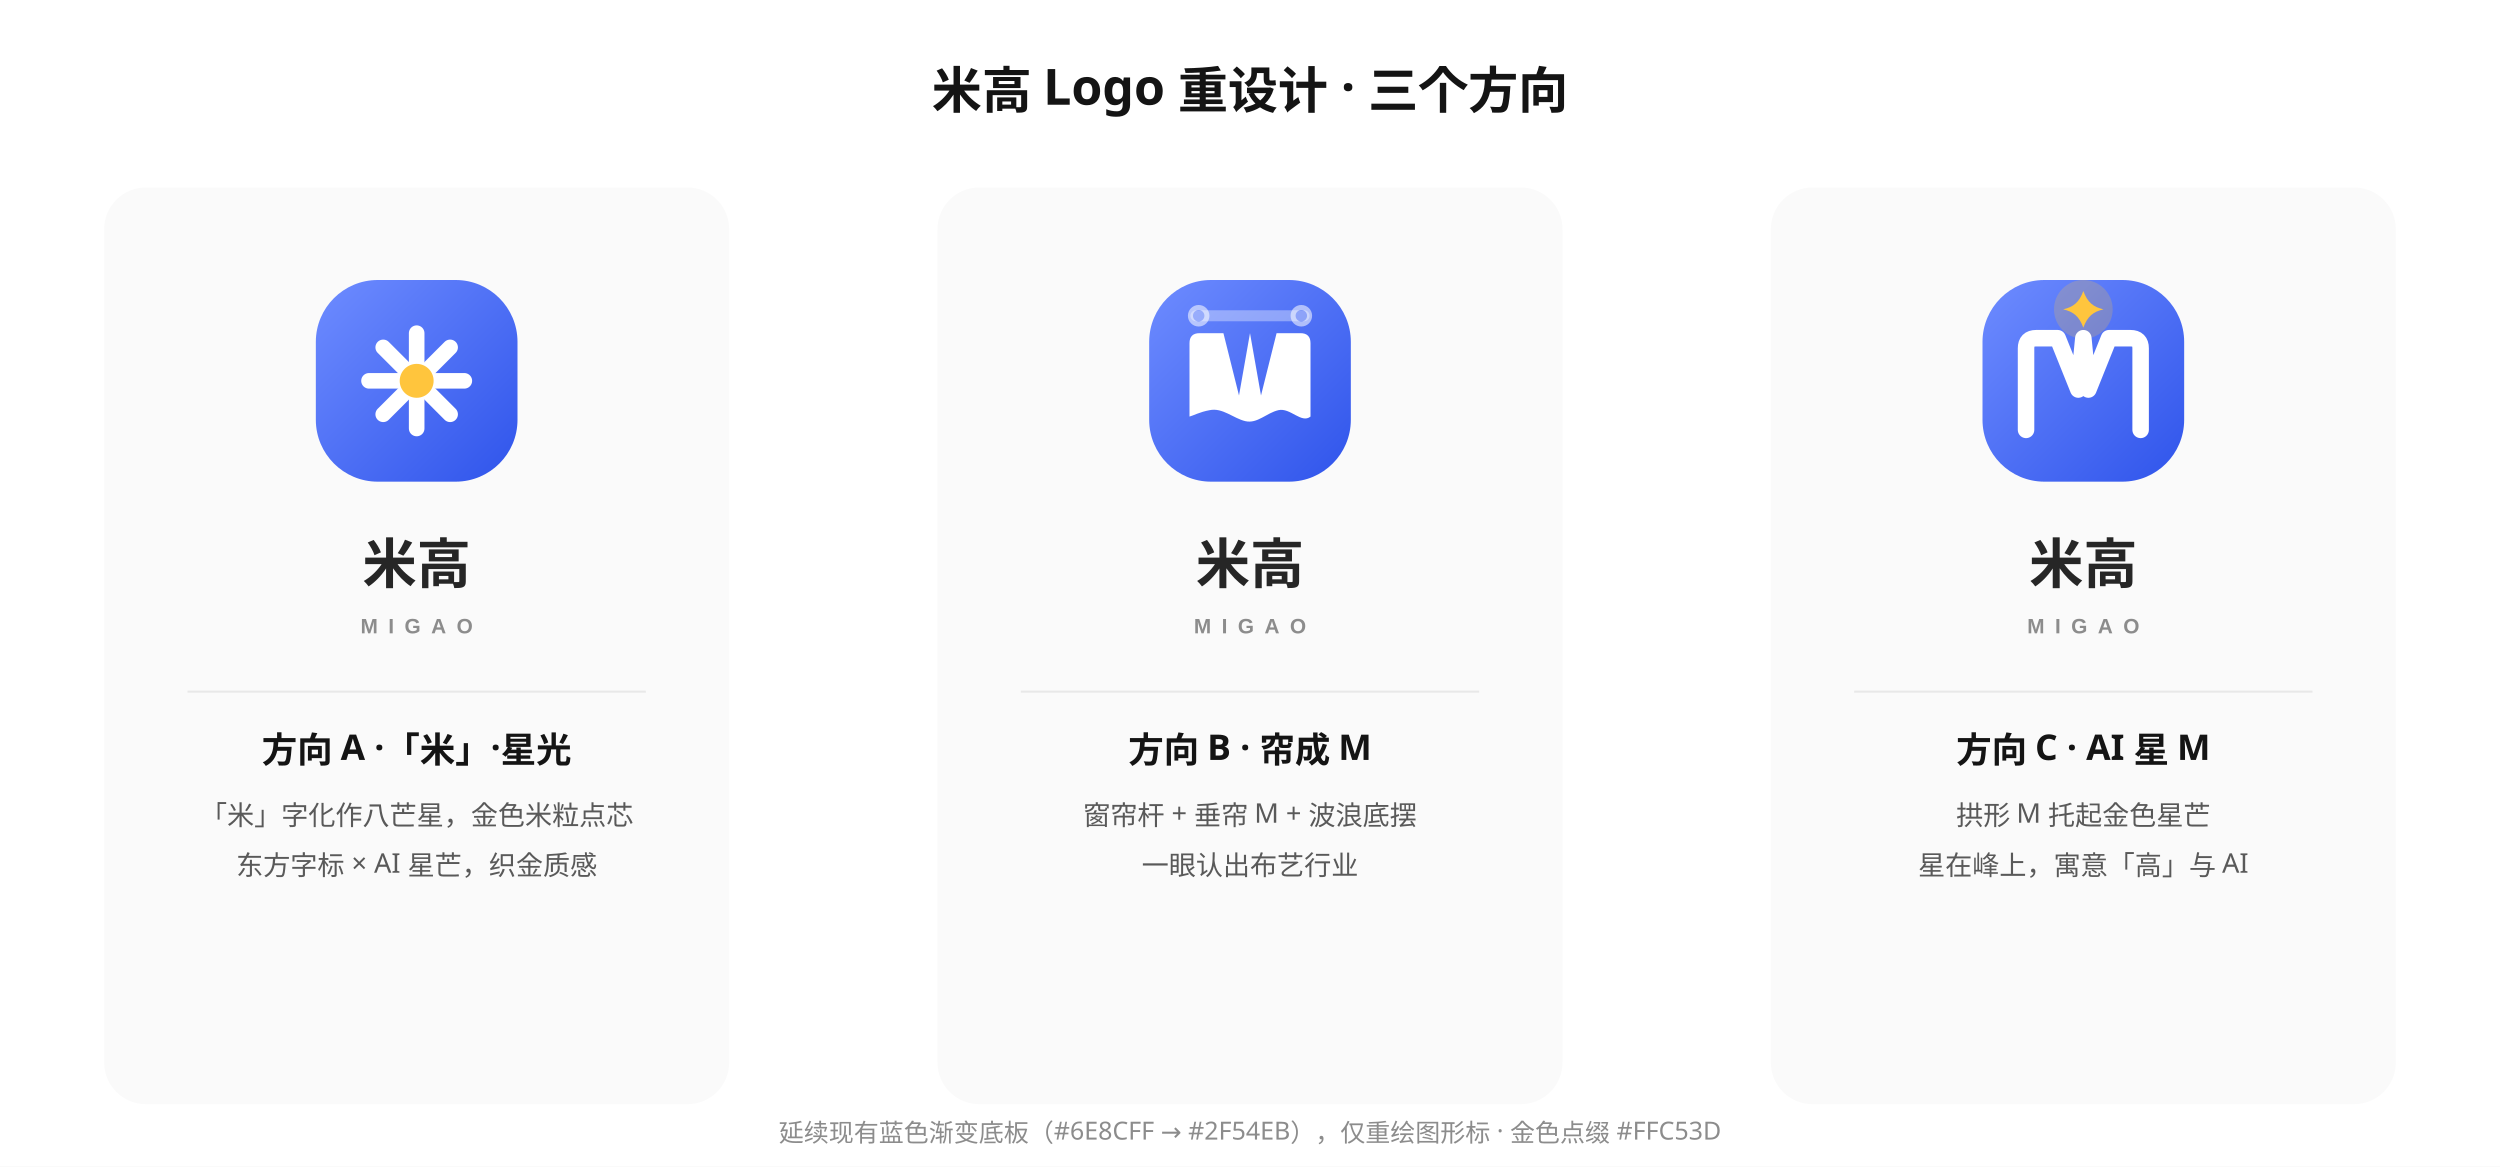
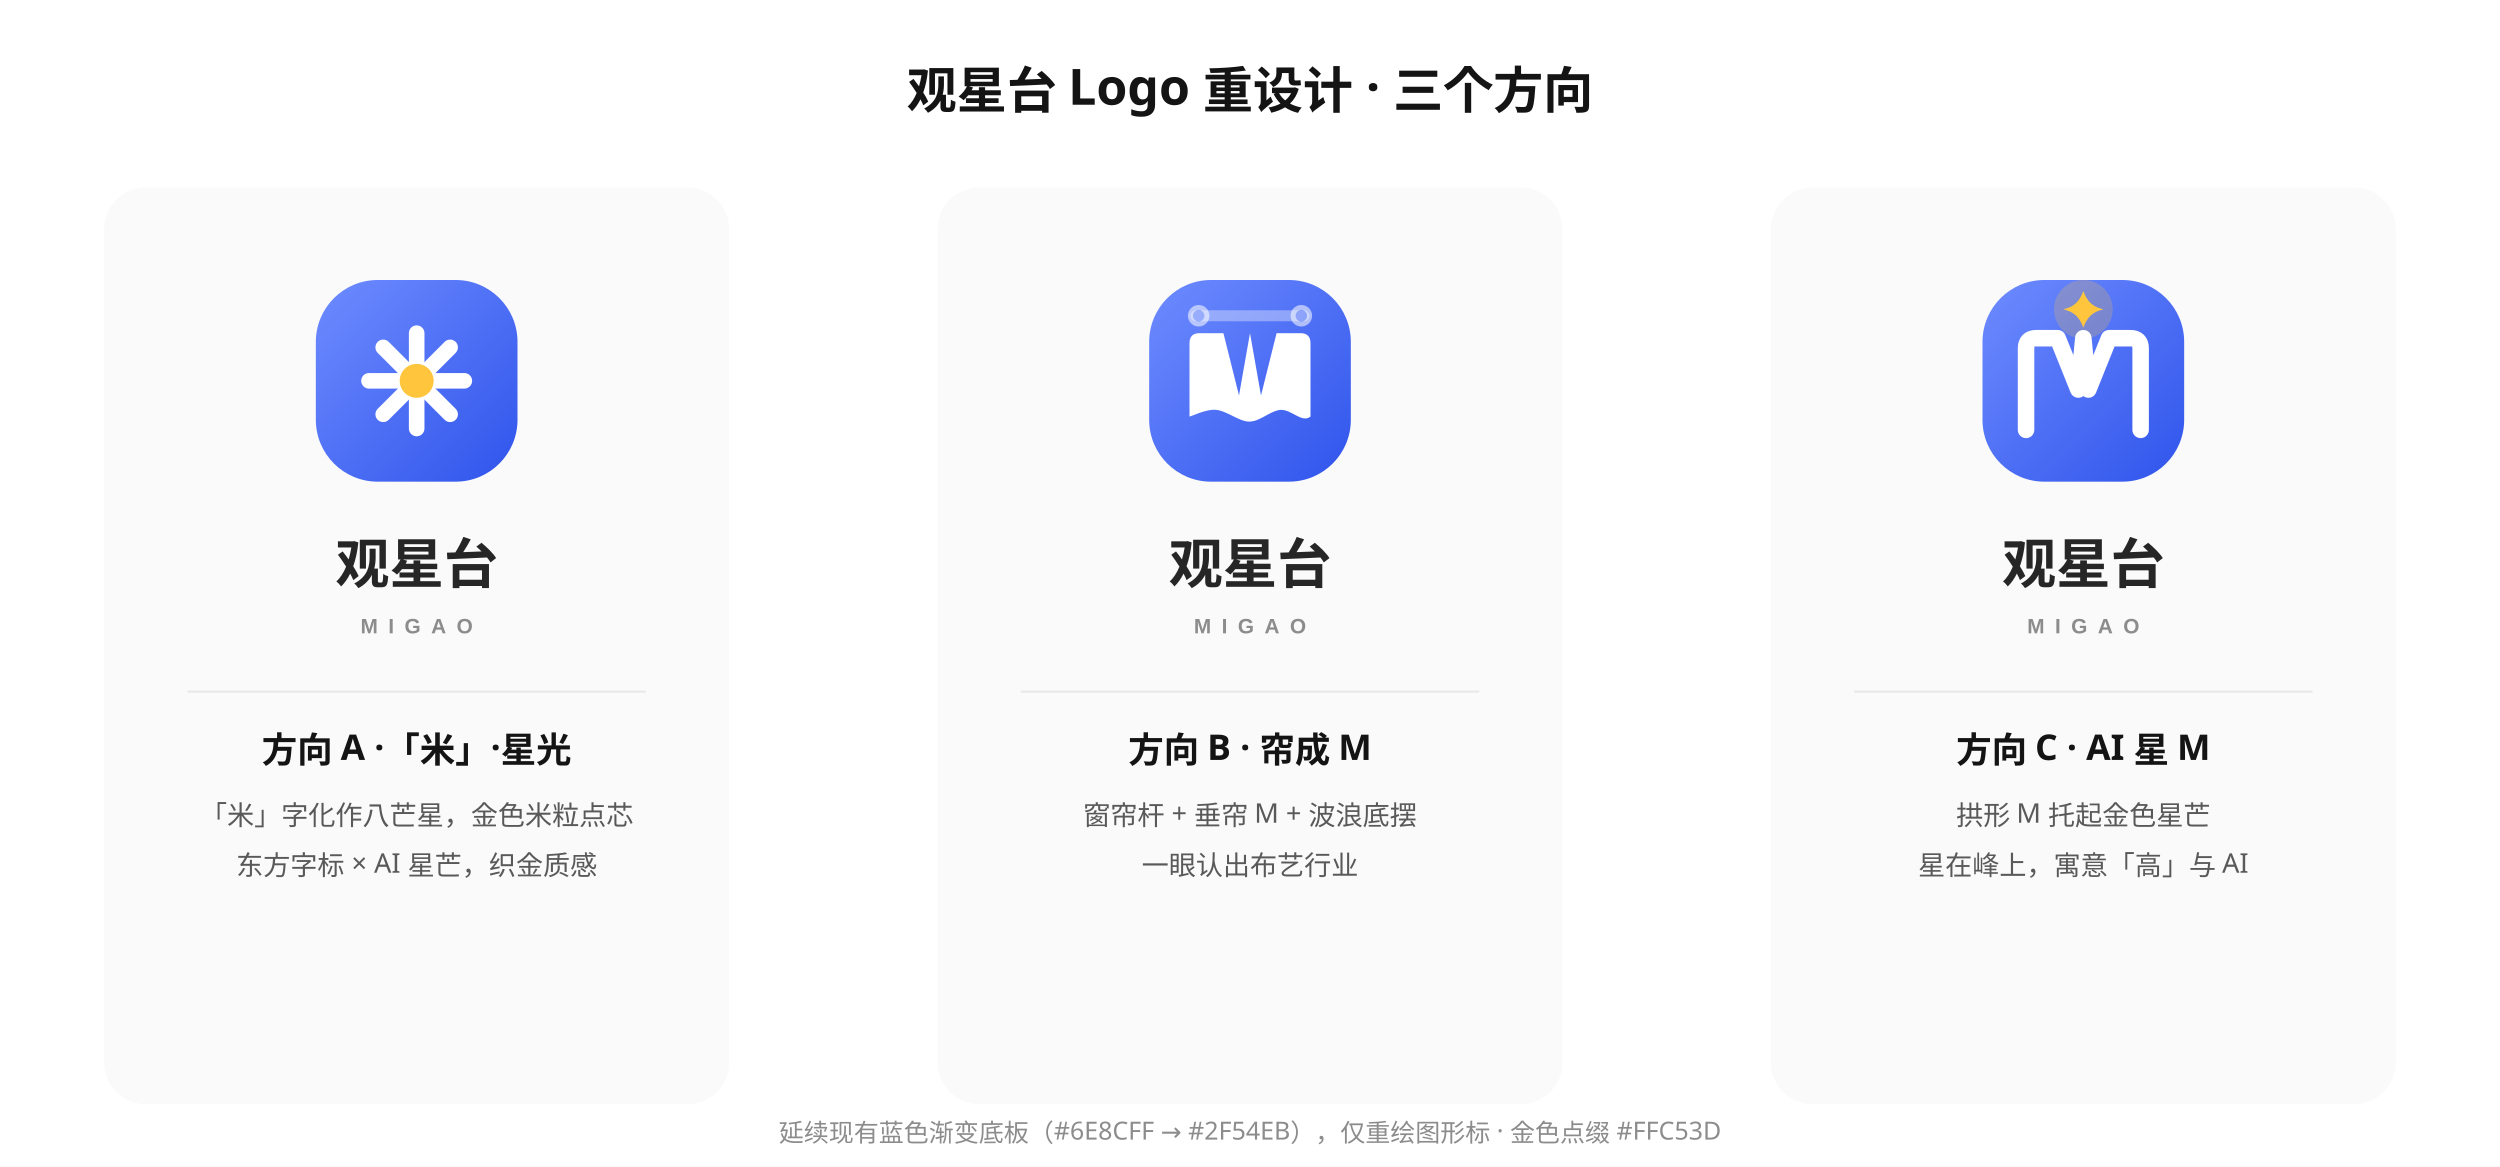
<svg xmlns="http://www.w3.org/2000/svg" viewBox="0 0 1200 560" font-family="'PingFang SC','Hiragino Sans GB','Source Han Sans SC','Microsoft YaHei',sans-serif">
  <rect width="1200" height="560" fill="#FFFFFF" />
-   <text x="600" y="52" text-anchor="middle" font-size="24" font-weight="700" fill="#141414">米高 Logo 重设计 · 三个方向</text>
+   <text x="600" y="52" text-anchor="middle" font-size="24" font-weight="700" fill="#141414">观星台 Logo 重设计 · 三个方向</text>
  <rect x="50" y="90" width="300" height="440" rx="20" fill="#FAFAFA" />
  <g transform="translate(147.2 130) scale(2.2)">
    <rect x="2" y="2" width="44" height="44" rx="13.5" fill="url(#oa)" />
    <g stroke="#FFFFFF" stroke-width="3.4" stroke-linecap="round">
      <path d="M24 13.6V34.4" />
      <path d="M13.6 24H34.4" />
      <path d="M16.7 16.7L31.3 31.3" />
      <path d="M31.3 16.7L16.7 31.3" />
    </g>
    <circle cx="24" cy="24" r="3.7" fill="#FFC53D" />
  </g>
-   <text x="200" y="280" text-anchor="middle" font-size="26" font-weight="700" fill="#262626">米高</text>
+   <text x="200" y="280" text-anchor="middle" font-size="26" font-weight="700" fill="#262626">观星台</text>
  <text x="200" y="304" text-anchor="middle" font-size="10" font-weight="600" letter-spacing="5" fill="#8C8C8C" font-family="'Helvetica Neue',Arial,sans-serif">MIGAO</text>
  <line x1="90" y1="332" x2="310" y2="332" stroke="#E8E8E8" />
  <text x="200" y="366" text-anchor="middle" font-size="17" font-weight="700" fill="#141414">方向 A ·「米」·星光</text>
  <text x="200" y="396" text-anchor="middle" font-size="13" fill="#595959">「米」字化作八芒星，金色米粒点芯</text>
  <text x="200" y="420" text-anchor="middle" font-size="13" fill="#595959">东方字标 × AI 星芒，织金质感</text>
  <rect x="450" y="90" width="300" height="440" rx="20" fill="#FAFAFA" />
  <g transform="translate(547.2 130) scale(2.2)">
    <rect x="2" y="2" width="44" height="44" rx="13.5" fill="url(#ob)" />
    <rect x="11" y="8.6" width="26" height="2.4" rx="1.2" fill="#FFFFFF" fill-opacity="0.35" />
    <circle cx="12.8" cy="9.8" r="1.8" stroke="#FFFFFF" stroke-opacity="0.55" stroke-width="1.1" fill="none" />
    <circle cx="35.2" cy="9.8" r="1.8" stroke="#FFFFFF" stroke-opacity="0.55" stroke-width="1.1" fill="none" />
    <path fill="#FFFFFF" d="M10.8 31.8 L10.8 15.8 Q10.8 13.6 13 13.6 L18.2 13.6 L21.6 27.2 L24 13.6 L26.4 27.2 L29.8 13.6 L35 13.6 Q37.2 13.6 37.2 15.8 L37.2 31.8 C35.2 33.4 32.8 29.8 30.2 30.4 C27.6 31 25.6 33.4 23 32.8 C20.4 32.2 18 29.8 15.2 30.4 C13 30.8 11.6 31.6 10.8 31.8 Z" />
  </g>
-   <text x="600" y="280" text-anchor="middle" font-size="26" font-weight="700" fill="#262626">米高</text>
+   <text x="600" y="280" text-anchor="middle" font-size="26" font-weight="700" fill="#262626">观星台</text>
  <text x="600" y="304" text-anchor="middle" font-size="10" font-weight="600" letter-spacing="5" fill="#8C8C8C" font-family="'Helvetica Neue',Arial,sans-serif">MIGAO</text>
  <line x1="490" y1="332" x2="710" y2="332" stroke="#E8E8E8" />
  <text x="600" y="366" text-anchor="middle" font-size="17" font-weight="700" fill="#141414">方向 B · 帘成 M</text>
  <text x="600" y="396" text-anchor="middle" font-size="13" fill="#595959">窗帘杆 + 垂帘 M + 波浪底摆</text>
  <text x="600" y="420" text-anchor="middle" font-size="13" fill="#595959">一眼认出布艺行业</text>
  <rect x="850" y="90" width="300" height="440" rx="20" fill="#FAFAFA" />
  <g transform="translate(947.2 130) scale(2.2)">
    <rect x="2" y="2" width="44" height="44" rx="13.5" fill="url(#oc)" />
    <circle cx="24" cy="8.4" r="6.4" fill="#FFC53D" fill-opacity="0.22" />
    <path d="M11.5 34.7V16.9Q11.5 14.7 13.7 14.7H18.4L22.9 25.9L24 14.7L25.1 25.9L29.6 14.7H34.3Q36.5 14.7 36.5 16.9V34.7" stroke="#FFFFFF" stroke-width="3.6" stroke-linecap="round" stroke-linejoin="round" fill="none" />
    <path d="M24 4.4C24.9 6.9 26.2 7.9 28.4 8.4C26.2 8.9 24.9 9.9 24 12.4C23.1 9.9 21.8 8.9 19.6 8.4C21.8 7.9 23.1 6.9 24 4.4Z" fill="#FFC53D" />
  </g>
-   <text x="1000" y="280" text-anchor="middle" font-size="26" font-weight="700" fill="#262626">米高</text>
+   <text x="1000" y="280" text-anchor="middle" font-size="26" font-weight="700" fill="#262626">观星台</text>
  <text x="1000" y="304" text-anchor="middle" font-size="10" font-weight="600" letter-spacing="5" fill="#8C8C8C" font-family="'Helvetica Neue',Arial,sans-serif">MIGAO</text>
  <line x1="890" y1="332" x2="1110" y2="332" stroke="#E8E8E8" />
  <text x="1000" y="366" text-anchor="middle" font-size="17" font-weight="700" fill="#141414">方向 C · AI 星 M</text>
  <text x="1000" y="396" text-anchor="middle" font-size="13" fill="#595959">拱形 M 托起金色星芒</text>
  <text x="1000" y="420" text-anchor="middle" font-size="13" fill="#595959">星在峰上，寓意「高」与 AI</text>
  <defs>
    <linearGradient id="oa" x1="2" y1="2" x2="46" y2="46" gradientUnits="userSpaceOnUse">
      <stop offset="0" stop-color="#6E8CFF" />
      <stop offset="1" stop-color="#2F54EB" />
    </linearGradient>
    <linearGradient id="ob" x1="2" y1="2" x2="46" y2="46" gradientUnits="userSpaceOnUse">
      <stop offset="0" stop-color="#6E8CFF" />
      <stop offset="1" stop-color="#2F54EB" />
    </linearGradient>
    <linearGradient id="oc" x1="2" y1="2" x2="46" y2="46" gradientUnits="userSpaceOnUse">
      <stop offset="0" stop-color="#6E8CFF" />
      <stop offset="1" stop-color="#2F54EB" />
    </linearGradient>
  </defs>
  <text x="600" y="548" text-anchor="middle" font-size="12" fill="#8C8C8C">延续现有蓝色渐变底板（#6E8CFF → #2F54EB），仅重绘图形标 · 金色点缀 #FFC53D</text>
</svg>
